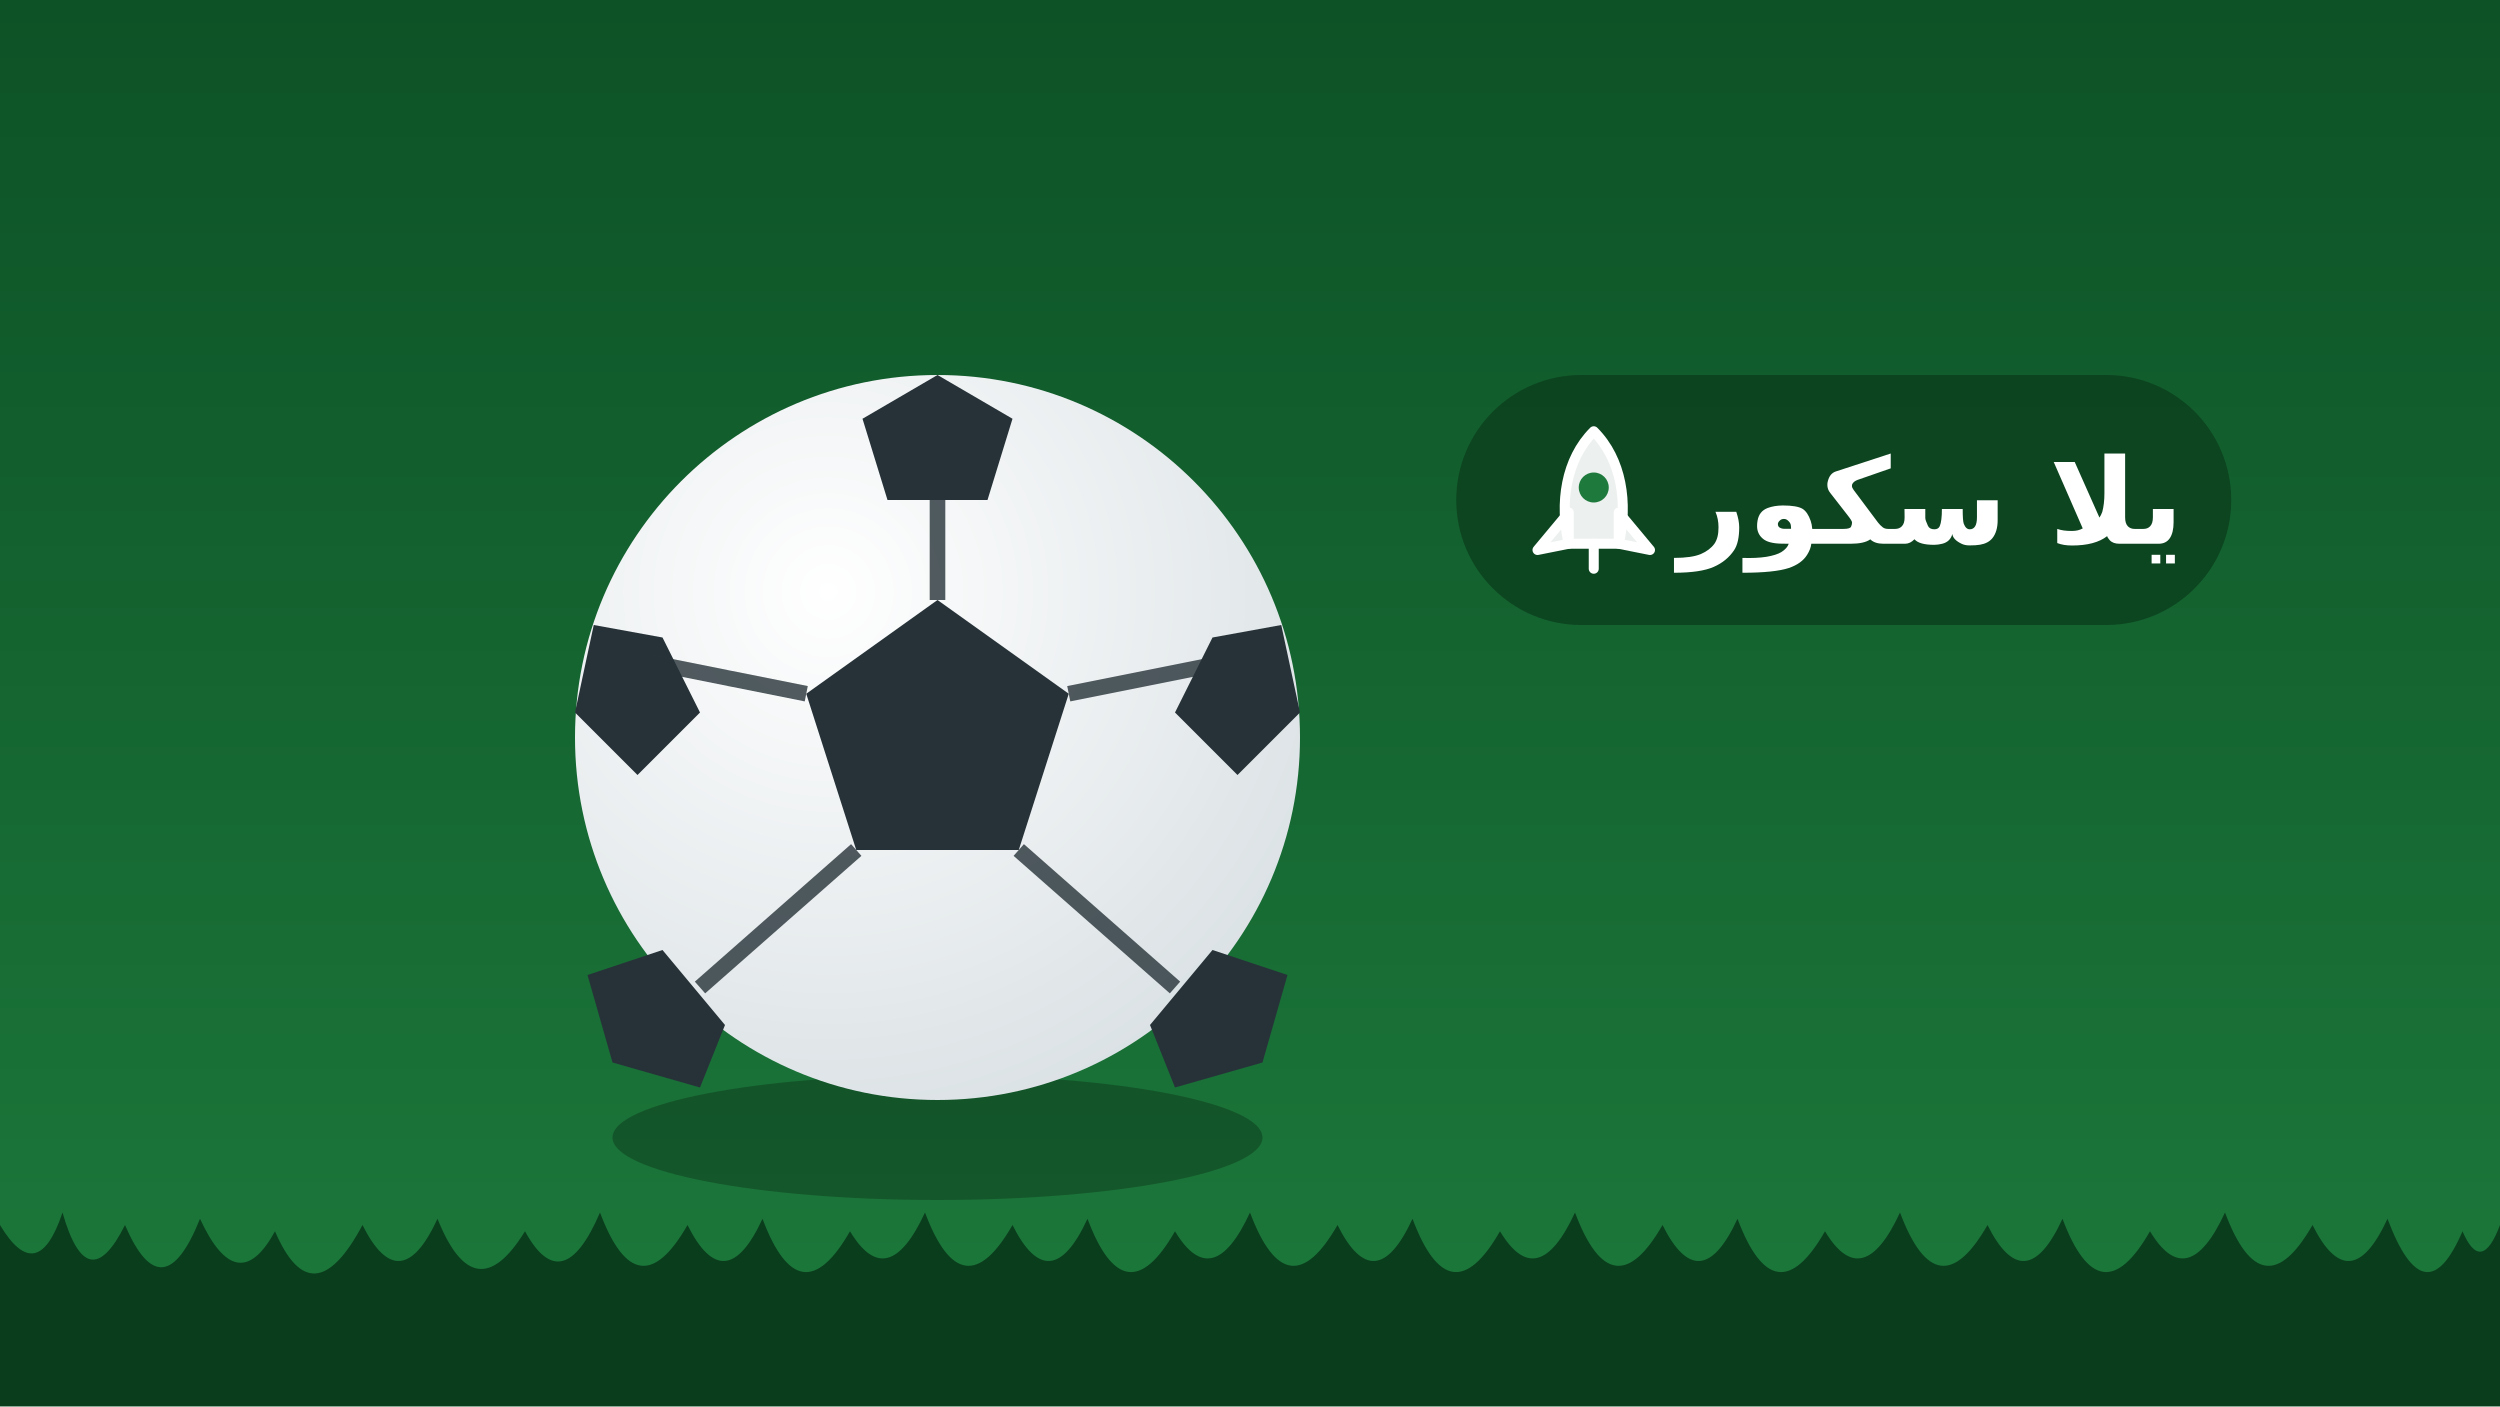
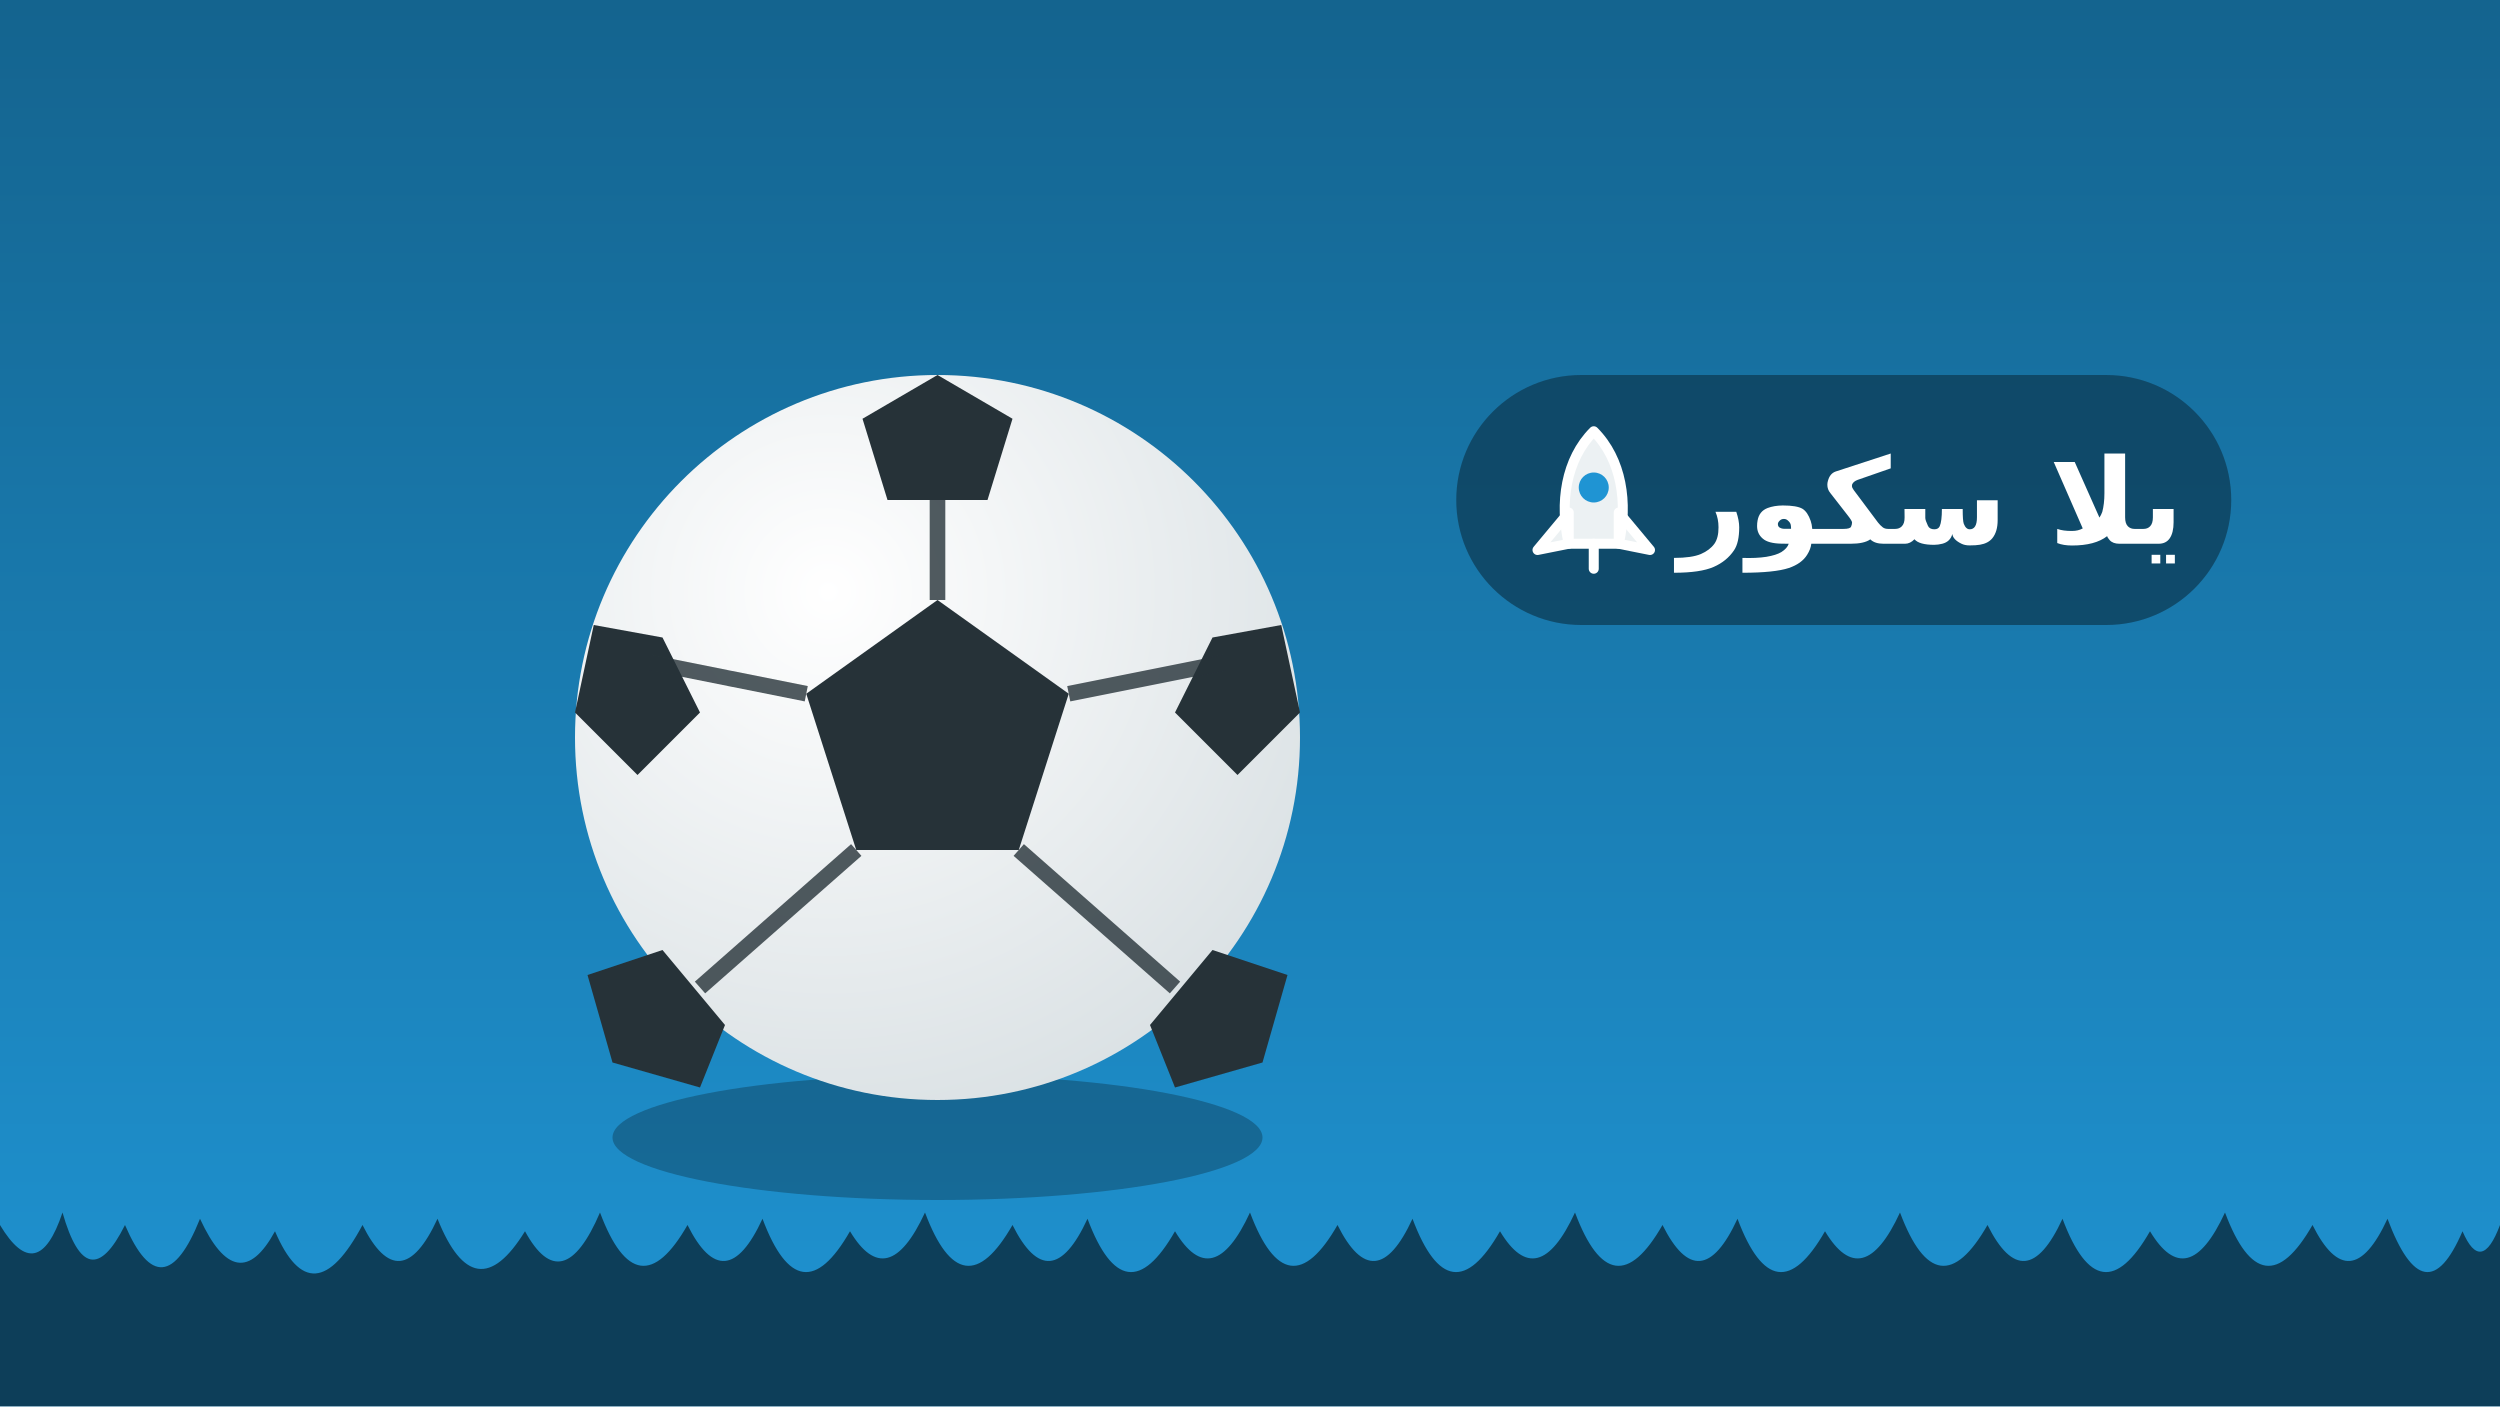
<svg xmlns="http://www.w3.org/2000/svg" viewBox="0 0 400 225">
  <defs>
    <linearGradient id="sky" x1="0" y1="0" x2="0" y2="1">
-       <stop offset="0" stop-color="#0d5226" />
-       <stop offset="1" stop-color="#1d7a3c" />
+       <stop offset="0" stop-color="#14648f" />
+       <stop offset="1" stop-color="#1f94d3" />
    </linearGradient>
    <radialGradient id="ball" cx="0.35" cy="0.3" r="1">
      <stop offset="0" stop-color="#ffffff" />
      <stop offset="1" stop-color="#cfd8dc" />
    </radialGradient>
  </defs>
  <rect width="400" height="225" fill="url(#sky)" />
-   <g fill="#0a3d1c">
+   <g fill="#0d3e59">
    <path d="M0 225 L0 196 Q6 206 10 194 Q14 208 20 196 Q26 210 32 195 Q38 208 44 197 Q50 211 58 196 Q64 208 70 195 Q76 210 84 197 Q90 208 96 194 Q102 210 110 196 Q116 208 122 195 Q128 211 136 197 Q142 207 148 194 Q154 210 162 196 Q168 208 174 195 Q180 211 188 197 Q194 207 200 194 Q206 210 214 196 Q220 208 226 195 Q232 211 240 197 Q246 207 252 194 Q258 210 266 196 Q272 208 278 195 Q284 211 292 197 Q298 207 304 194 Q310 210 318 196 Q324 208 330 195 Q336 211 344 197 Q350 207 356 194 Q362 210 370 196 Q376 208 382 195 Q388 211 394 197 Q397 204 400 196 L400 225 Z" />
  </g>
  <g transform="translate(150,118)">
    <ellipse cx="0" cy="64" rx="52" ry="10" fill="#000000" opacity="0.25" />
    <circle r="58" fill="url(#ball)" />
    <g fill="#263238">
      <polygon points="0,-22 21,-7 13,18 -13,18 -21,-7" />
      <polygon points="0,-58 12,-51 8,-38 -8,-38 -12,-51" transform="rotate(0)" />
      <polygon points="55,-18 58,-4 48,6 38,-4 44,-16" />
      <polygon points="-55,-18 -44,-16 -38,-4 -48,6 -58,-4" />
      <polygon points="34,46 44,34 56,38 52,52 38,56" />
      <polygon points="-34,46 -38,56 -52,52 -56,38 -44,34" />
    </g>
    <g fill="none" stroke="#263238" stroke-width="2.5" opacity="0.8">
      <line x1="0" y1="-22" x2="0" y2="-40" />
      <line x1="21" y1="-7" x2="46" y2="-12" />
      <line x1="-21" y1="-7" x2="-46" y2="-12" />
      <line x1="13" y1="18" x2="38" y2="40" />
      <line x1="-13" y1="18" x2="-38" y2="40" />
    </g>
  </g>
  <g transform="translate(295,80)">
-     <rect x="-62" y="-20" width="124" height="40" rx="20" fill="#0a3d1c" opacity="0.78" />
+     <rect x="-62" y="-20" width="124" height="40" rx="20" fill="#0d3e59" opacity="0.78" />
    <g transform="translate(-40,0)" stroke="#ffffff" stroke-width="1.6" fill="none" stroke-linejoin="round" stroke-linecap="round">
      <path d="M0,-11 C4.5,-6.5 5.5,0.5 4,7 L-4,7 C-5.5,0.5 -4.5,-6.5 0,-11 Z" fill="#ffffff" fill-opacity="0.92" />
-       <circle cx="0" cy="-2" r="2.4" fill="#1d7a3c" stroke="none" />
+       <circle cx="0" cy="-2" r="2.4" fill="#1f94d3" stroke="none" />
      <path d="M-4,2 L-9,8 L-4,7 Z" fill="#ffffff" fill-opacity="0.92" />
      <path d="M4,2 L9,8 L4,7 Z" fill="#ffffff" fill-opacity="0.92" />
      <line x1="0" y1="7" x2="0" y2="11" />
    </g>
    <text x="14" y="7" text-anchor="middle" direction="rtl" font-family="'Segoe UI',Tahoma,Arial,sans-serif" font-size="19" font-weight="700" fill="#ffffff">يلا سكور</text>
  </g>
</svg>
